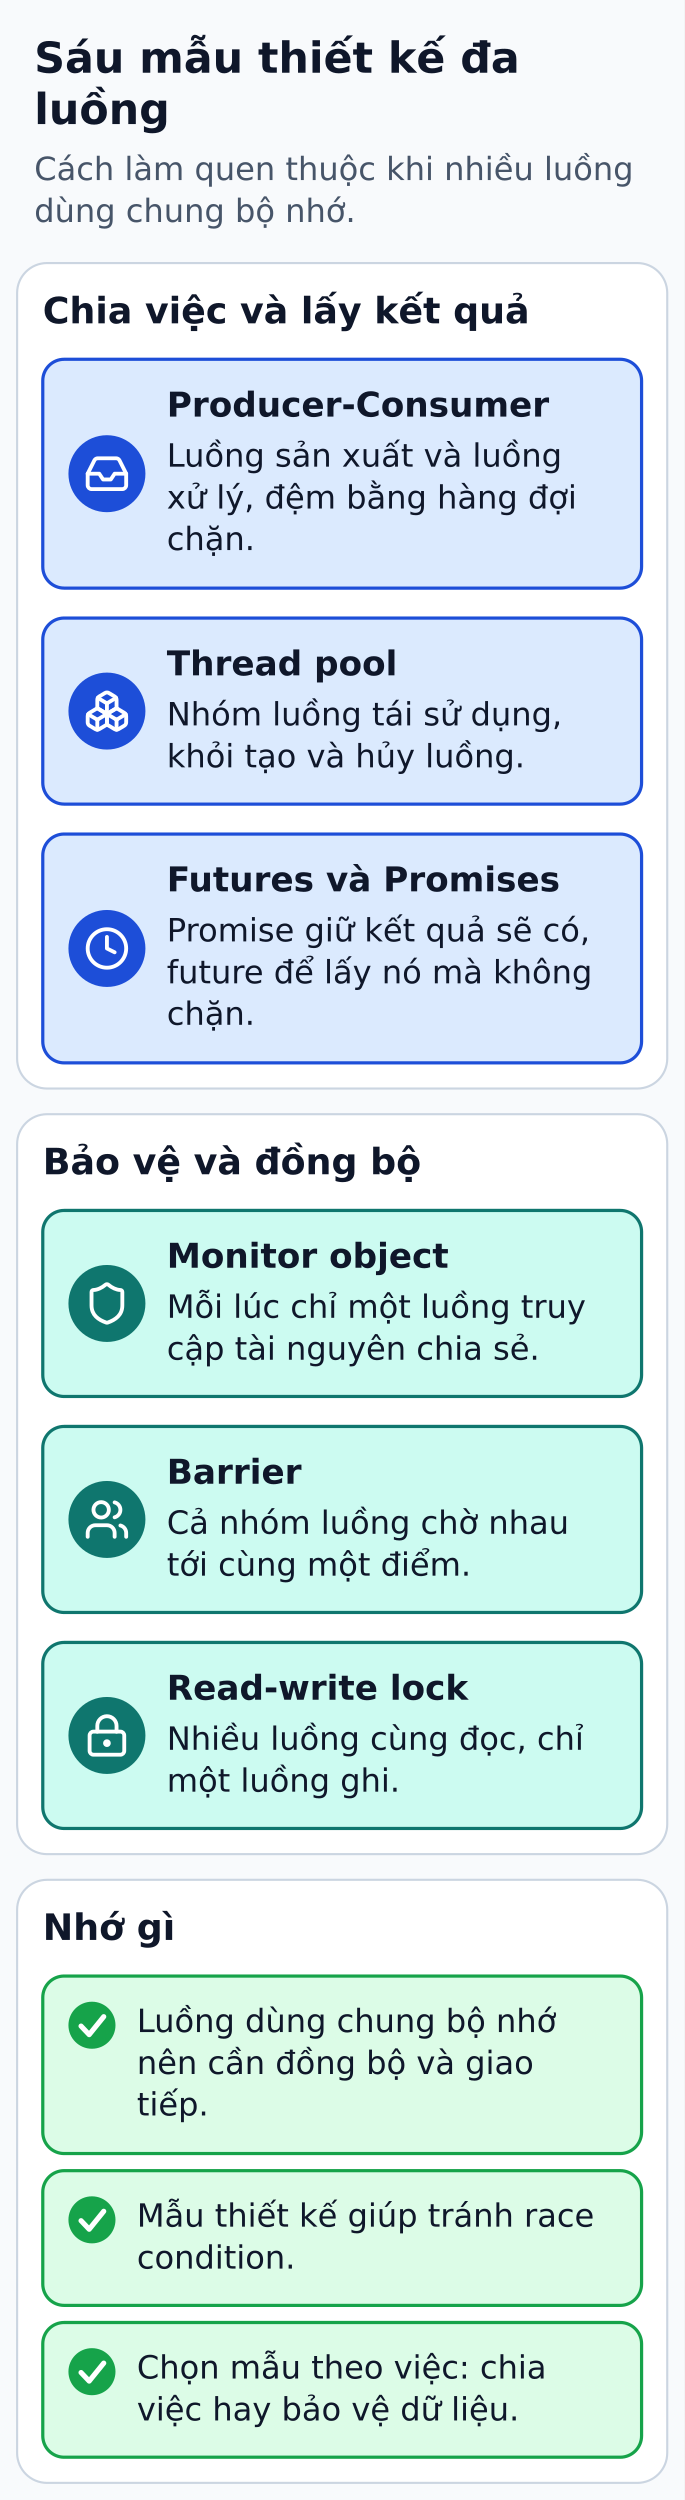
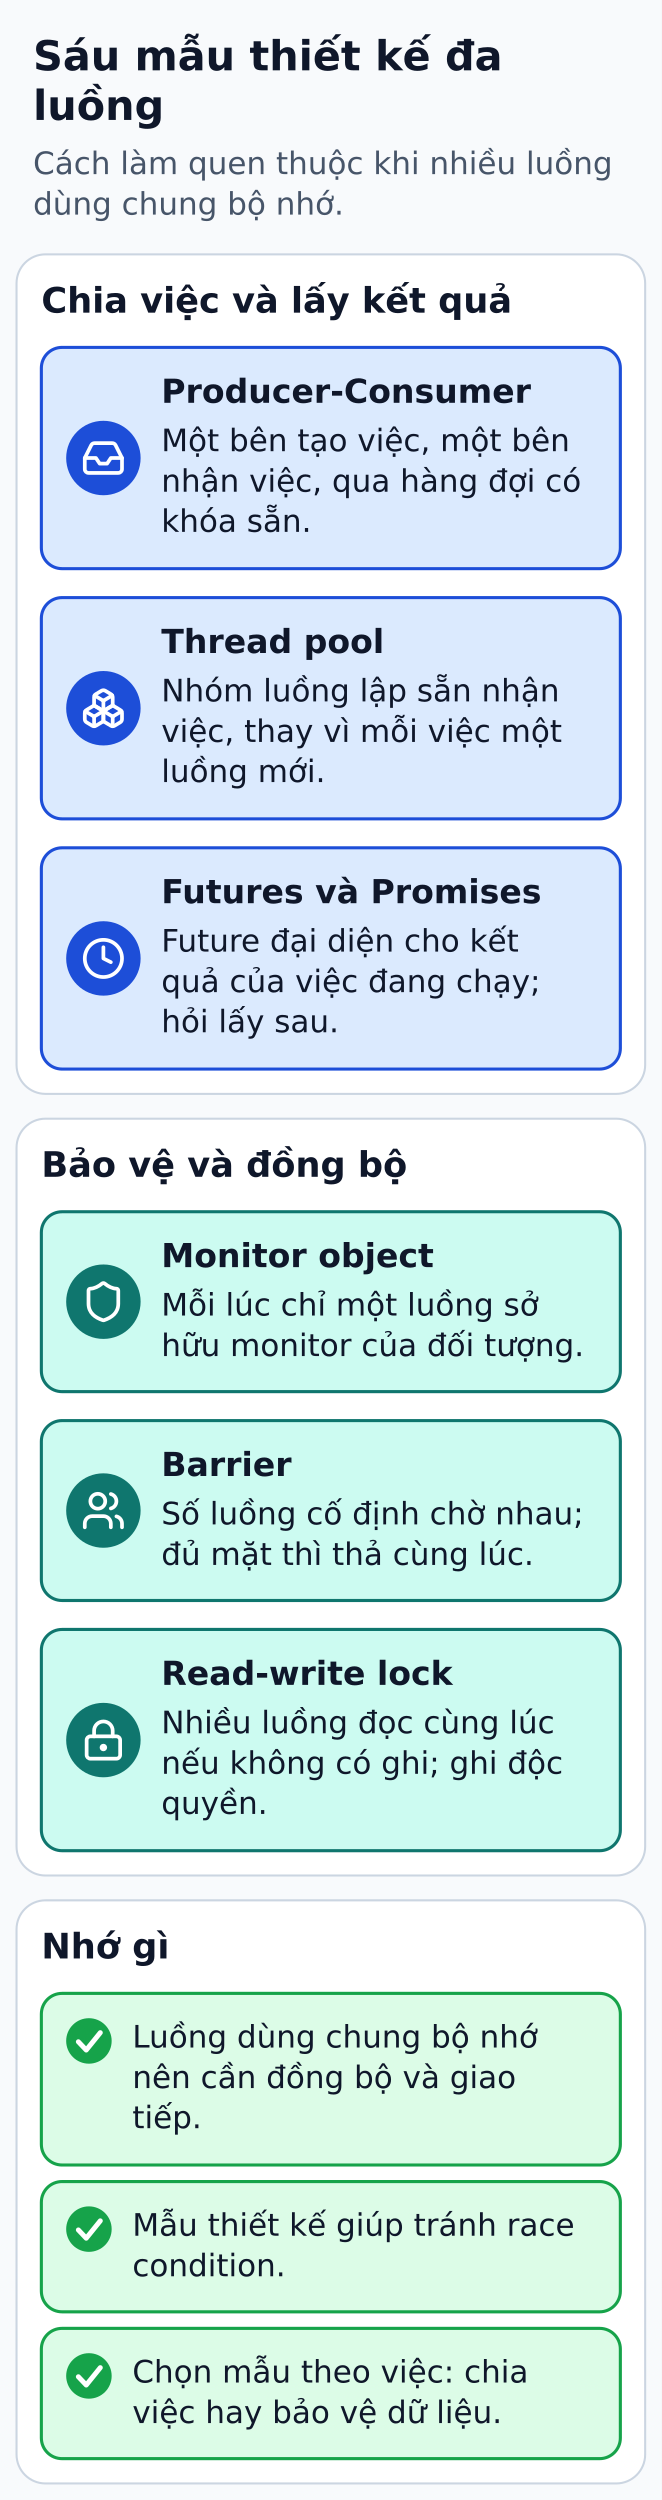
- <svg xmlns="http://www.w3.org/2000/svg" width="320" height="1169" viewBox="0 0 320 1169" role="img" aria-labelledby="title desc">
+ <svg xmlns="http://www.w3.org/2000/svg" width="320" height="1209" viewBox="0 0 320 1209" role="img" aria-labelledby="title desc">
  <defs>
    <marker id="arrow" markerWidth="8" markerHeight="8" refX="6" refY="3" orient="auto">
      <path d="M0,0 L6,3 L0,6" fill="none" stroke="#334155" stroke-width="1.5" />
    </marker>
  </defs>
-   <rect width="320" height="1169" fill="#f8fafc" />
+   <rect width="320" height="1209" fill="#f8fafc" />
  <g font-family="DejaVu Sans, Arial, sans-serif" fill="#0f172a">
    <text x="16" y="34" font-size="20" fill="#0f172a" font-weight="bold" text-anchor="start">Sáu mẫu thiết kế đa</text>
    <text x="16" y="58" font-size="20" fill="#0f172a" font-weight="bold" text-anchor="start">luồng</text>
    <text x="16" y="84.2" font-size="15" fill="#475569" font-weight="normal" text-anchor="start">Cách làm quen thuộc khi nhiều luồng</text>
    <text x="16" y="103.8" font-size="15" fill="#475569" font-weight="normal" text-anchor="start">dùng chung bộ nhớ.</text>
-     <rect x="8" y="123" width="304" height="386" rx="14" fill="#ffffff" stroke="#cbd5e1" stroke-width="1" />
+     <rect x="8" y="123" width="304" height="406" rx="14" fill="#ffffff" stroke="#cbd5e1" stroke-width="1" />
    <text x="20" y="151.2" font-size="17" fill="#0f172a" font-weight="bold" text-anchor="start">Chia việc và lấy kết quả</text>
    <rect x="20" y="168" width="280" height="107" rx="10" fill="#dbeafe" stroke="#1d4ed8" stroke-width="1.5" />
    <circle cx="50" cy="221.5" r="18" fill="#1d4ed8" />
    <g transform="translate(39.2 210.7) scale(0.9)" fill="none" stroke="#FFFFFF" stroke-width="2" stroke-linecap="round" stroke-linejoin="round">
      <polyline points="22 12 16 12 14 15 10 15 8 12 2 12" />
      <path d="M5.45 5.11 2 12v6a2 2 0 0 0 2 2h16a2 2 0 0 0 2-2v-6l-3.45-6.89A2 2 0 0 0 16.76 4H7.24a2 2 0 0 0-1.79 1.11z" />
    </g>
    <text x="78" y="194.8" font-size="16" fill="#0f172a" font-weight="bold" text-anchor="start">Producer-Consumer</text>
-     <text x="78" y="218.2" font-size="15" fill="#0f172a" font-weight="normal" text-anchor="start">Luồng sản xuất và luồng</text>
-     <text x="78" y="237.8" font-size="15" fill="#0f172a" font-weight="normal" text-anchor="start">xử lý, đệm bằng hàng đợi</text>
-     <text x="78" y="257.2" font-size="15" fill="#0f172a" font-weight="normal" text-anchor="start">chặn.</text>
-     <rect x="20" y="289" width="280" height="87" rx="10" fill="#dbeafe" stroke="#1d4ed8" stroke-width="1.5" />
-     <circle cx="50" cy="332.5" r="18" fill="#1d4ed8" />
-     <g transform="translate(39.2 321.7) scale(0.9)" fill="none" stroke="#FFFFFF" stroke-width="2" stroke-linecap="round" stroke-linejoin="round">
+     <text x="78" y="218.2" font-size="15" fill="#0f172a" font-weight="normal" text-anchor="start">Một bên tạo việc, một bên</text>
+     <text x="78" y="237.8" font-size="15" fill="#0f172a" font-weight="normal" text-anchor="start">nhận việc, qua hàng đợi có</text>
+     <text x="78" y="257.2" font-size="15" fill="#0f172a" font-weight="normal" text-anchor="start">khóa sẵn.</text>
+     <rect x="20" y="289" width="280" height="107" rx="10" fill="#dbeafe" stroke="#1d4ed8" stroke-width="1.5" />
+     <circle cx="50" cy="342.5" r="18" fill="#1d4ed8" />
+     <g transform="translate(39.2 331.7) scale(0.9)" fill="none" stroke="#FFFFFF" stroke-width="2" stroke-linecap="round" stroke-linejoin="round">
      <path d="M2.97 12.92A2 2 0 0 0 2 14.63v3.24a2 2 0 0 0 .97 1.71l3 1.8a2 2 0 0 0 2.06 0L12 19v-5.5l-5-3-4.03 2.42Z" />
      <path d="m7 16.5-4.74-2.85" />
      <path d="m7 16.5 5-3" />
      <path d="M7 16.5v5.17" />
      <path d="M12 13.5V19l3.97 2.38a2 2 0 0 0 2.06 0l3-1.8a2 2 0 0 0 .97-1.71v-3.24a2 2 0 0 0-.97-1.71L17 10.5l-5 3Z" />
      <path d="m17 16.5-5-3" />
      <path d="m17 16.5 4.74-2.85" />
      <path d="M17 16.5v5.17" />
      <path d="M7.97 4.42A2 2 0 0 0 7 6.13v4.37l5 3 5-3V6.13a2 2 0 0 0-.97-1.71l-3-1.8a2 2 0 0 0-2.06 0l-3 1.8Z" />
      <path d="M12 8 7.26 5.15" />
      <path d="m12 8 4.74-2.85" />
      <path d="M12 13.5V8" />
    </g>
    <text x="78" y="315.8" font-size="16" fill="#0f172a" font-weight="bold" text-anchor="start">Thread pool</text>
-     <text x="78" y="339.2" font-size="15" fill="#0f172a" font-weight="normal" text-anchor="start">Nhóm luồng tái sử dụng,</text>
-     <text x="78" y="358.8" font-size="15" fill="#0f172a" font-weight="normal" text-anchor="start">khỏi tạo và hủy luồng.</text>
-     <rect x="20" y="390" width="280" height="107" rx="10" fill="#dbeafe" stroke="#1d4ed8" stroke-width="1.5" />
-     <circle cx="50" cy="443.5" r="18" fill="#1d4ed8" />
-     <g transform="translate(39.2 432.7) scale(0.9)" fill="none" stroke="#FFFFFF" stroke-width="2" stroke-linecap="round" stroke-linejoin="round">
+     <text x="78" y="339.2" font-size="15" fill="#0f172a" font-weight="normal" text-anchor="start">Nhóm luồng lập sẵn nhận</text>
+     <text x="78" y="358.8" font-size="15" fill="#0f172a" font-weight="normal" text-anchor="start">việc, thay vì mỗi việc một</text>
+     <text x="78" y="378.2" font-size="15" fill="#0f172a" font-weight="normal" text-anchor="start">luồng mới.</text>
+     <rect x="20" y="410" width="280" height="107" rx="10" fill="#dbeafe" stroke="#1d4ed8" stroke-width="1.5" />
+     <circle cx="50" cy="463.5" r="18" fill="#1d4ed8" />
+     <g transform="translate(39.2 452.7) scale(0.9)" fill="none" stroke="#FFFFFF" stroke-width="2" stroke-linecap="round" stroke-linejoin="round">
      <circle cx="12" cy="12" r="10" />
      <path d="M12 6v6l4 2" />
    </g>
-     <text x="78" y="416.8" font-size="16" fill="#0f172a" font-weight="bold" text-anchor="start">Futures và Promises</text>
-     <text x="78" y="440.2" font-size="15" fill="#0f172a" font-weight="normal" text-anchor="start">Promise giữ kết quả sẽ có,</text>
-     <text x="78" y="459.8" font-size="15" fill="#0f172a" font-weight="normal" text-anchor="start">future để lấy nó mà không</text>
-     <text x="78" y="479.2" font-size="15" fill="#0f172a" font-weight="normal" text-anchor="start">chặn.</text>
-     <rect x="8" y="521" width="304" height="346" rx="14" fill="#ffffff" stroke="#cbd5e1" stroke-width="1" />
-     <text x="20" y="549.1" font-size="17" fill="#0f172a" font-weight="bold" text-anchor="start">Bảo vệ và đồng bộ</text>
-     <rect x="20" y="566" width="280" height="87" rx="10" fill="#ccfbf1" stroke="#0f766e" stroke-width="1.5" />
-     <circle cx="50" cy="609.5" r="18" fill="#0f766e" />
-     <g transform="translate(39.2 598.7) scale(0.9)" fill="none" stroke="#FFFFFF" stroke-width="2" stroke-linecap="round" stroke-linejoin="round">
+     <text x="78" y="436.8" font-size="16" fill="#0f172a" font-weight="bold" text-anchor="start">Futures và Promises</text>
+     <text x="78" y="460.2" font-size="15" fill="#0f172a" font-weight="normal" text-anchor="start">Future đại diện cho kết</text>
+     <text x="78" y="479.8" font-size="15" fill="#0f172a" font-weight="normal" text-anchor="start">quả của việc đang chạy;</text>
+     <text x="78" y="499.2" font-size="15" fill="#0f172a" font-weight="normal" text-anchor="start">hỏi lấy sau.</text>
+     <rect x="8" y="541" width="304" height="366" rx="14" fill="#ffffff" stroke="#cbd5e1" stroke-width="1" />
+     <text x="20" y="569.1" font-size="17" fill="#0f172a" font-weight="bold" text-anchor="start">Bảo vệ và đồng bộ</text>
+     <rect x="20" y="586" width="280" height="87" rx="10" fill="#ccfbf1" stroke="#0f766e" stroke-width="1.5" />
+     <circle cx="50" cy="629.5" r="18" fill="#0f766e" />
+     <g transform="translate(39.2 618.7) scale(0.9)" fill="none" stroke="#FFFFFF" stroke-width="2" stroke-linecap="round" stroke-linejoin="round">
      <path d="M20 13c0 5-3.5 7.5-7.66 8.95a1 1 0 0 1-.67-.01C7.5 20.5 4 18 4 13V6a1 1 0 0 1 1-1c2 0 4.5-1.2 6.24-2.72a1.17 1.17 0 0 1 1.52 0C14.51 3.81 17 5 19 5a1 1 0 0 1 1 1z" />
    </g>
-     <text x="78" y="592.8" font-size="16" fill="#0f172a" font-weight="bold" text-anchor="start">Monitor object</text>
-     <text x="78" y="616.2" font-size="15" fill="#0f172a" font-weight="normal" text-anchor="start">Mỗi lúc chỉ một luồng truy</text>
-     <text x="78" y="635.8" font-size="15" fill="#0f172a" font-weight="normal" text-anchor="start">cập tài nguyên chia sẻ.</text>
-     <rect x="20" y="667" width="280" height="87" rx="10" fill="#ccfbf1" stroke="#0f766e" stroke-width="1.5" />
-     <circle cx="50" cy="710.5" r="18" fill="#0f766e" />
-     <g transform="translate(39.2 699.7) scale(0.9)" fill="none" stroke="#FFFFFF" stroke-width="2" stroke-linecap="round" stroke-linejoin="round">
+     <text x="78" y="612.8" font-size="16" fill="#0f172a" font-weight="bold" text-anchor="start">Monitor object</text>
+     <text x="78" y="636.2" font-size="15" fill="#0f172a" font-weight="normal" text-anchor="start">Mỗi lúc chỉ một luồng sở</text>
+     <text x="78" y="655.8" font-size="15" fill="#0f172a" font-weight="normal" text-anchor="start">hữu monitor của đối tượng.</text>
+     <rect x="20" y="687" width="280" height="87" rx="10" fill="#ccfbf1" stroke="#0f766e" stroke-width="1.5" />
+     <circle cx="50" cy="730.5" r="18" fill="#0f766e" />
+     <g transform="translate(39.2 719.7) scale(0.9)" fill="none" stroke="#FFFFFF" stroke-width="2" stroke-linecap="round" stroke-linejoin="round">
      <path d="M16 21v-2a4 4 0 0 0-4-4H6a4 4 0 0 0-4 4v2" />
      <path d="M16 3.128a4 4 0 0 1 0 7.744" />
      <path d="M22 21v-2a4 4 0 0 0-3-3.87" />
      <circle cx="9" cy="7" r="4" />
    </g>
-     <text x="78" y="693.8" font-size="16" fill="#0f172a" font-weight="bold" text-anchor="start">Barrier</text>
-     <text x="78" y="717.2" font-size="15" fill="#0f172a" font-weight="normal" text-anchor="start">Cả nhóm luồng chờ nhau</text>
-     <text x="78" y="736.8" font-size="15" fill="#0f172a" font-weight="normal" text-anchor="start">tới cùng một điểm.</text>
-     <rect x="20" y="768" width="280" height="87" rx="10" fill="#ccfbf1" stroke="#0f766e" stroke-width="1.5" />
-     <circle cx="50" cy="811.5" r="18" fill="#0f766e" />
-     <g transform="translate(39.2 800.7) scale(0.9)" fill="none" stroke="#FFFFFF" stroke-width="2" stroke-linecap="round" stroke-linejoin="round">
+     <text x="78" y="713.8" font-size="16" fill="#0f172a" font-weight="bold" text-anchor="start">Barrier</text>
+     <text x="78" y="737.2" font-size="15" fill="#0f172a" font-weight="normal" text-anchor="start">Số luồng cố định chờ nhau;</text>
+     <text x="78" y="756.8" font-size="15" fill="#0f172a" font-weight="normal" text-anchor="start">đủ mặt thì thả cùng lúc.</text>
+     <rect x="20" y="788" width="280" height="107" rx="10" fill="#ccfbf1" stroke="#0f766e" stroke-width="1.5" />
+     <circle cx="50" cy="841.5" r="18" fill="#0f766e" />
+     <g transform="translate(39.2 830.7) scale(0.9)" fill="none" stroke="#FFFFFF" stroke-width="2" stroke-linecap="round" stroke-linejoin="round">
      <circle cx="12" cy="16" r="1" />
      <rect height="12" rx="2" width="18" x="3" y="10" />
      <path d="M7 10V7a5 5 0 0 1 10 0v3" />
    </g>
-     <text x="78" y="794.8" font-size="16" fill="#0f172a" font-weight="bold" text-anchor="start">Read-write lock</text>
-     <text x="78" y="818.2" font-size="15" fill="#0f172a" font-weight="normal" text-anchor="start">Nhiều luồng cùng đọc, chỉ</text>
-     <text x="78" y="837.8" font-size="15" fill="#0f172a" font-weight="normal" text-anchor="start">một luồng ghi.</text>
-     <rect x="8" y="879" width="304" height="282" rx="14" fill="#ffffff" stroke="#cbd5e1" stroke-width="1" />
-     <text x="20" y="907.1" font-size="17" fill="#0f172a" font-weight="bold" text-anchor="start">Nhớ gì</text>
-     <rect x="20" y="924" width="280" height="83" rx="10" fill="#dcfce7" stroke="#16a34a" stroke-width="1.5" />
-     <circle cx="43" cy="947" r="11" fill="#16a34a" />
-     <polyline points="37.9,947.4 41.7,951.4 48.5,943" fill="none" stroke="#ffffff" stroke-width="2.4" stroke-linecap="round" stroke-linejoin="round" />
-     <text x="64" y="950.2" font-size="15" fill="#0f172a" font-weight="normal" text-anchor="start">Luồng dùng chung bộ nhớ</text>
-     <text x="64" y="969.8" font-size="15" fill="#0f172a" font-weight="normal" text-anchor="start">nên cần đồng bộ và giao</text>
-     <text x="64" y="989.2" font-size="15" fill="#0f172a" font-weight="normal" text-anchor="start">tiếp.</text>
-     <rect x="20" y="1015" width="280" height="63" rx="10" fill="#dcfce7" stroke="#16a34a" stroke-width="1.5" />
-     <circle cx="43" cy="1038" r="11" fill="#16a34a" />
-     <polyline points="37.9,1038.4 41.7,1042.4 48.5,1034" fill="none" stroke="#ffffff" stroke-width="2.4" stroke-linecap="round" stroke-linejoin="round" />
-     <text x="64" y="1041.2" font-size="15" fill="#0f172a" font-weight="normal" text-anchor="start">Mẫu thiết kế giúp tránh race</text>
-     <text x="64" y="1060.8" font-size="15" fill="#0f172a" font-weight="normal" text-anchor="start">condition.</text>
-     <rect x="20" y="1086" width="280" height="63" rx="10" fill="#dcfce7" stroke="#16a34a" stroke-width="1.5" />
-     <circle cx="43" cy="1109" r="11" fill="#16a34a" />
-     <polyline points="37.9,1109.4 41.7,1113.4 48.5,1105" fill="none" stroke="#ffffff" stroke-width="2.4" stroke-linecap="round" stroke-linejoin="round" />
-     <text x="64" y="1112.2" font-size="15" fill="#0f172a" font-weight="normal" text-anchor="start">Chọn mẫu theo việc: chia</text>
-     <text x="64" y="1131.8" font-size="15" fill="#0f172a" font-weight="normal" text-anchor="start">việc hay bảo vệ dữ liệu.</text>
+     <text x="78" y="814.8" font-size="16" fill="#0f172a" font-weight="bold" text-anchor="start">Read-write lock</text>
+     <text x="78" y="838.2" font-size="15" fill="#0f172a" font-weight="normal" text-anchor="start">Nhiều luồng đọc cùng lúc</text>
+     <text x="78" y="857.8" font-size="15" fill="#0f172a" font-weight="normal" text-anchor="start">nếu không có ghi; ghi độc</text>
+     <text x="78" y="877.2" font-size="15" fill="#0f172a" font-weight="normal" text-anchor="start">quyền.</text>
+     <rect x="8" y="919" width="304" height="282" rx="14" fill="#ffffff" stroke="#cbd5e1" stroke-width="1" />
+     <text x="20" y="947.1" font-size="17" fill="#0f172a" font-weight="bold" text-anchor="start">Nhớ gì</text>
+     <rect x="20" y="964" width="280" height="83" rx="10" fill="#dcfce7" stroke="#16a34a" stroke-width="1.5" />
+     <circle cx="43" cy="987" r="11" fill="#16a34a" />
+     <polyline points="37.9,987.4 41.7,991.4 48.5,983" fill="none" stroke="#ffffff" stroke-width="2.4" stroke-linecap="round" stroke-linejoin="round" />
+     <text x="64" y="990.2" font-size="15" fill="#0f172a" font-weight="normal" text-anchor="start">Luồng dùng chung bộ nhớ</text>
+     <text x="64" y="1009.8" font-size="15" fill="#0f172a" font-weight="normal" text-anchor="start">nên cần đồng bộ và giao</text>
+     <text x="64" y="1029.2" font-size="15" fill="#0f172a" font-weight="normal" text-anchor="start">tiếp.</text>
+     <rect x="20" y="1055" width="280" height="63" rx="10" fill="#dcfce7" stroke="#16a34a" stroke-width="1.5" />
+     <circle cx="43" cy="1078" r="11" fill="#16a34a" />
+     <polyline points="37.9,1078.4 41.7,1082.4 48.5,1074" fill="none" stroke="#ffffff" stroke-width="2.4" stroke-linecap="round" stroke-linejoin="round" />
+     <text x="64" y="1081.2" font-size="15" fill="#0f172a" font-weight="normal" text-anchor="start">Mẫu thiết kế giúp tránh race</text>
+     <text x="64" y="1100.8" font-size="15" fill="#0f172a" font-weight="normal" text-anchor="start">condition.</text>
+     <rect x="20" y="1126" width="280" height="63" rx="10" fill="#dcfce7" stroke="#16a34a" stroke-width="1.5" />
+     <circle cx="43" cy="1149" r="11" fill="#16a34a" />
+     <polyline points="37.9,1149.4 41.7,1153.4 48.5,1145" fill="none" stroke="#ffffff" stroke-width="2.4" stroke-linecap="round" stroke-linejoin="round" />
+     <text x="64" y="1152.2" font-size="15" fill="#0f172a" font-weight="normal" text-anchor="start">Chọn mẫu theo việc: chia</text>
+     <text x="64" y="1171.8" font-size="15" fill="#0f172a" font-weight="normal" text-anchor="start">việc hay bảo vệ dữ liệu.</text>
  </g>
</svg>
